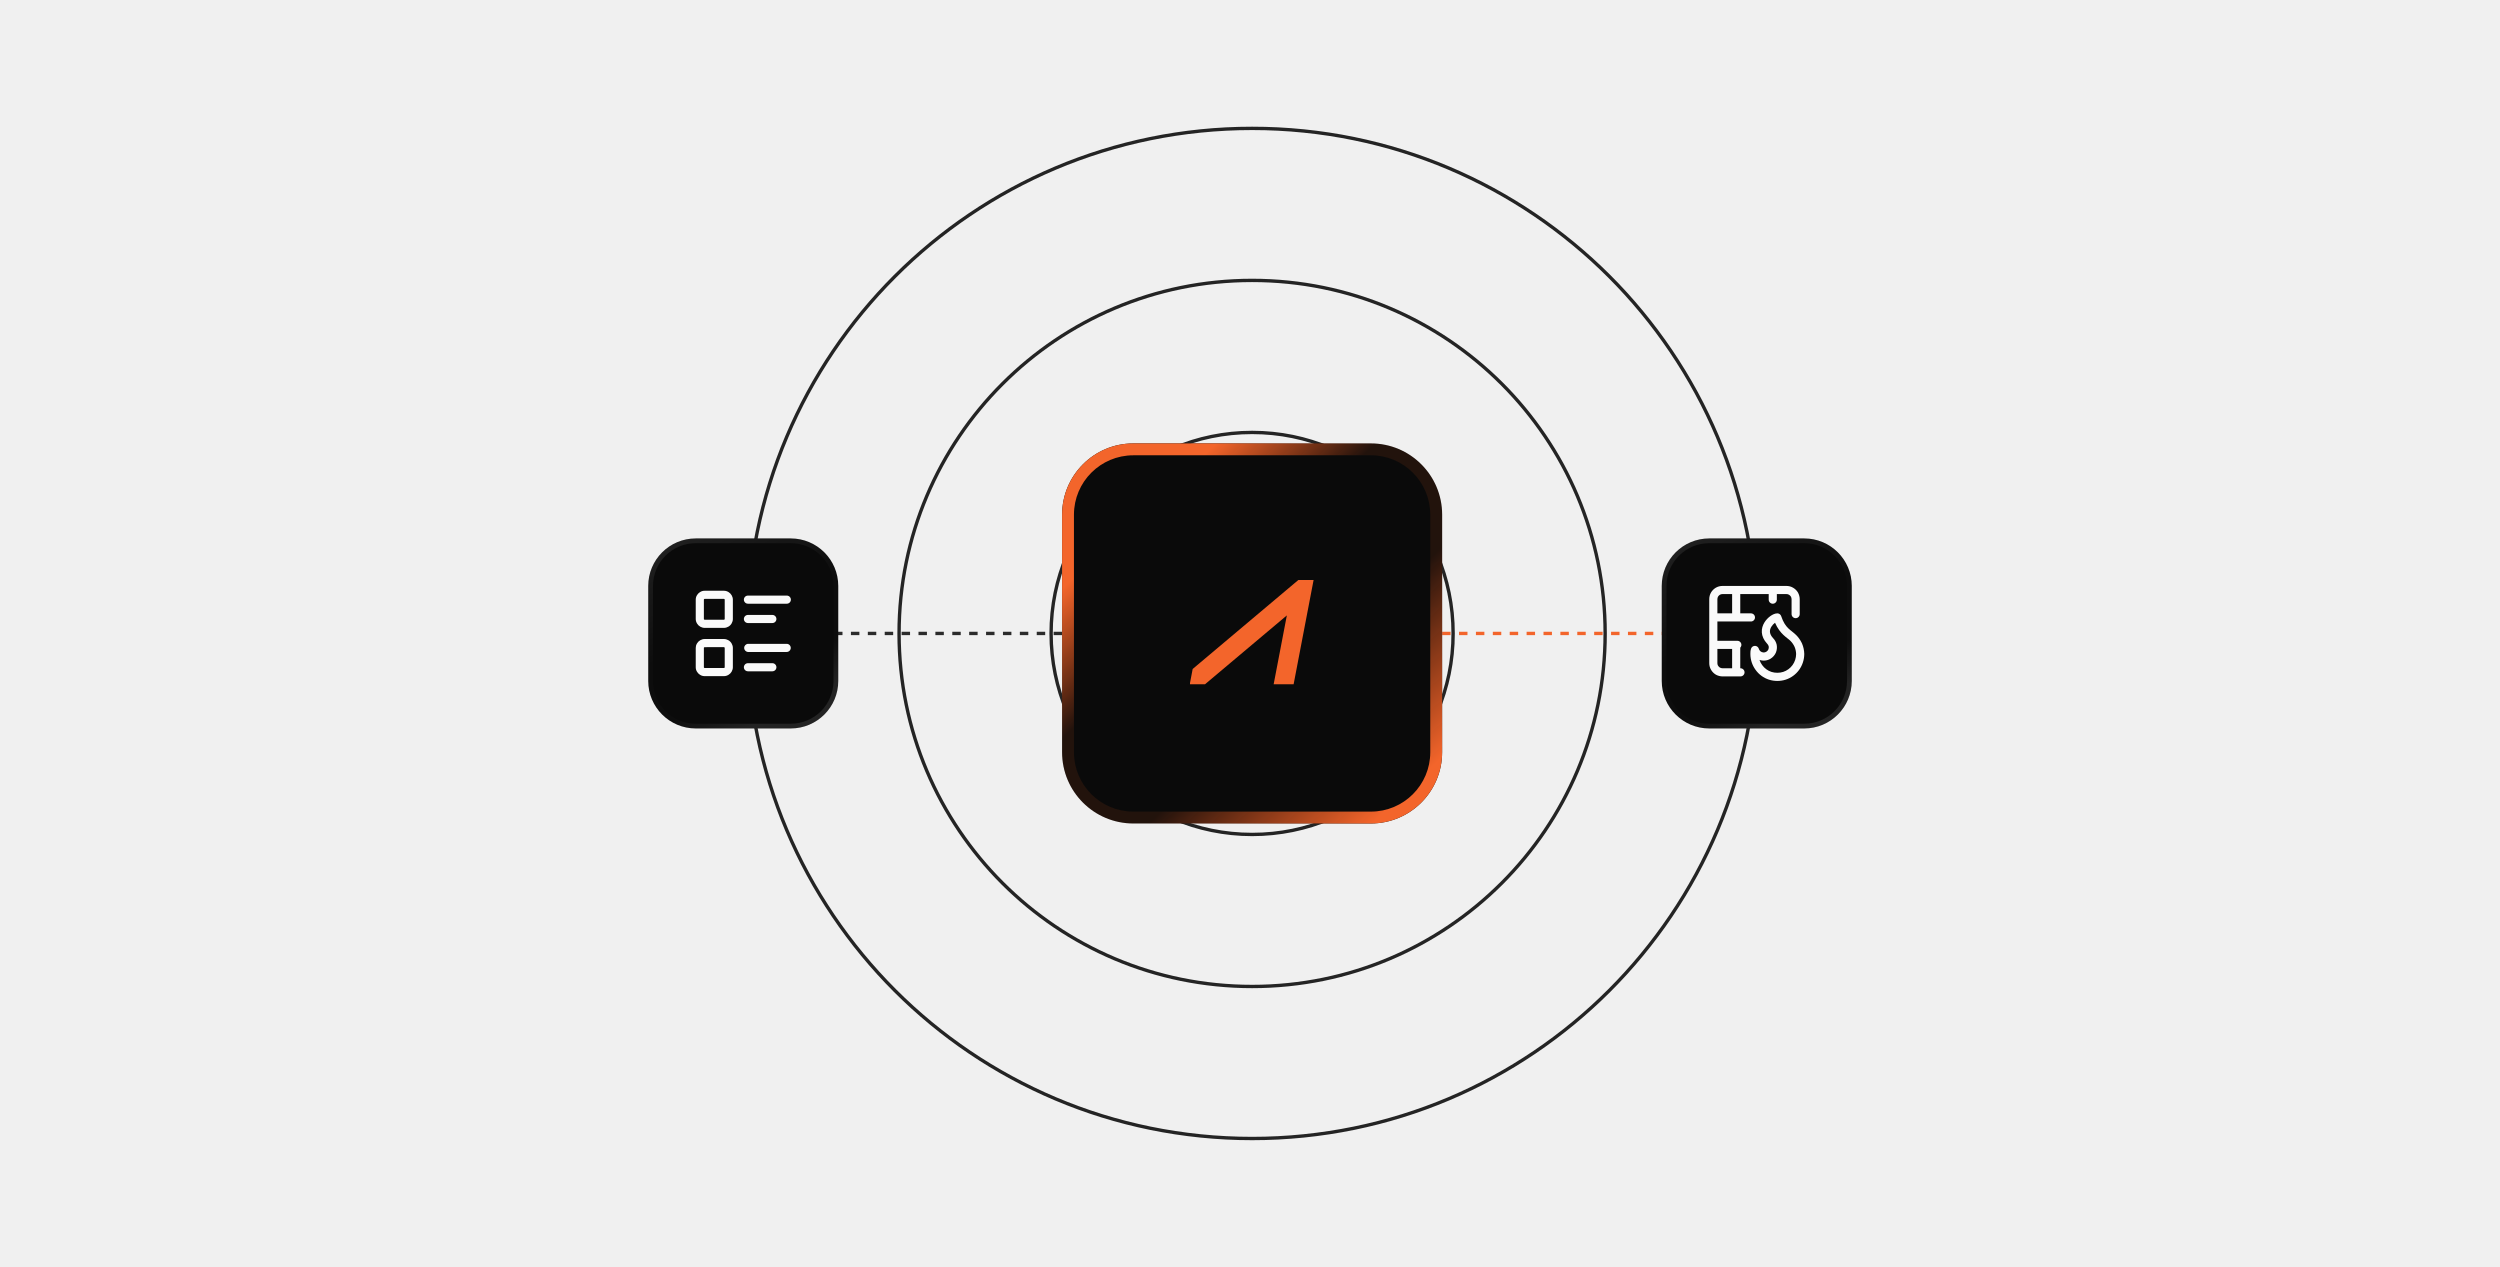
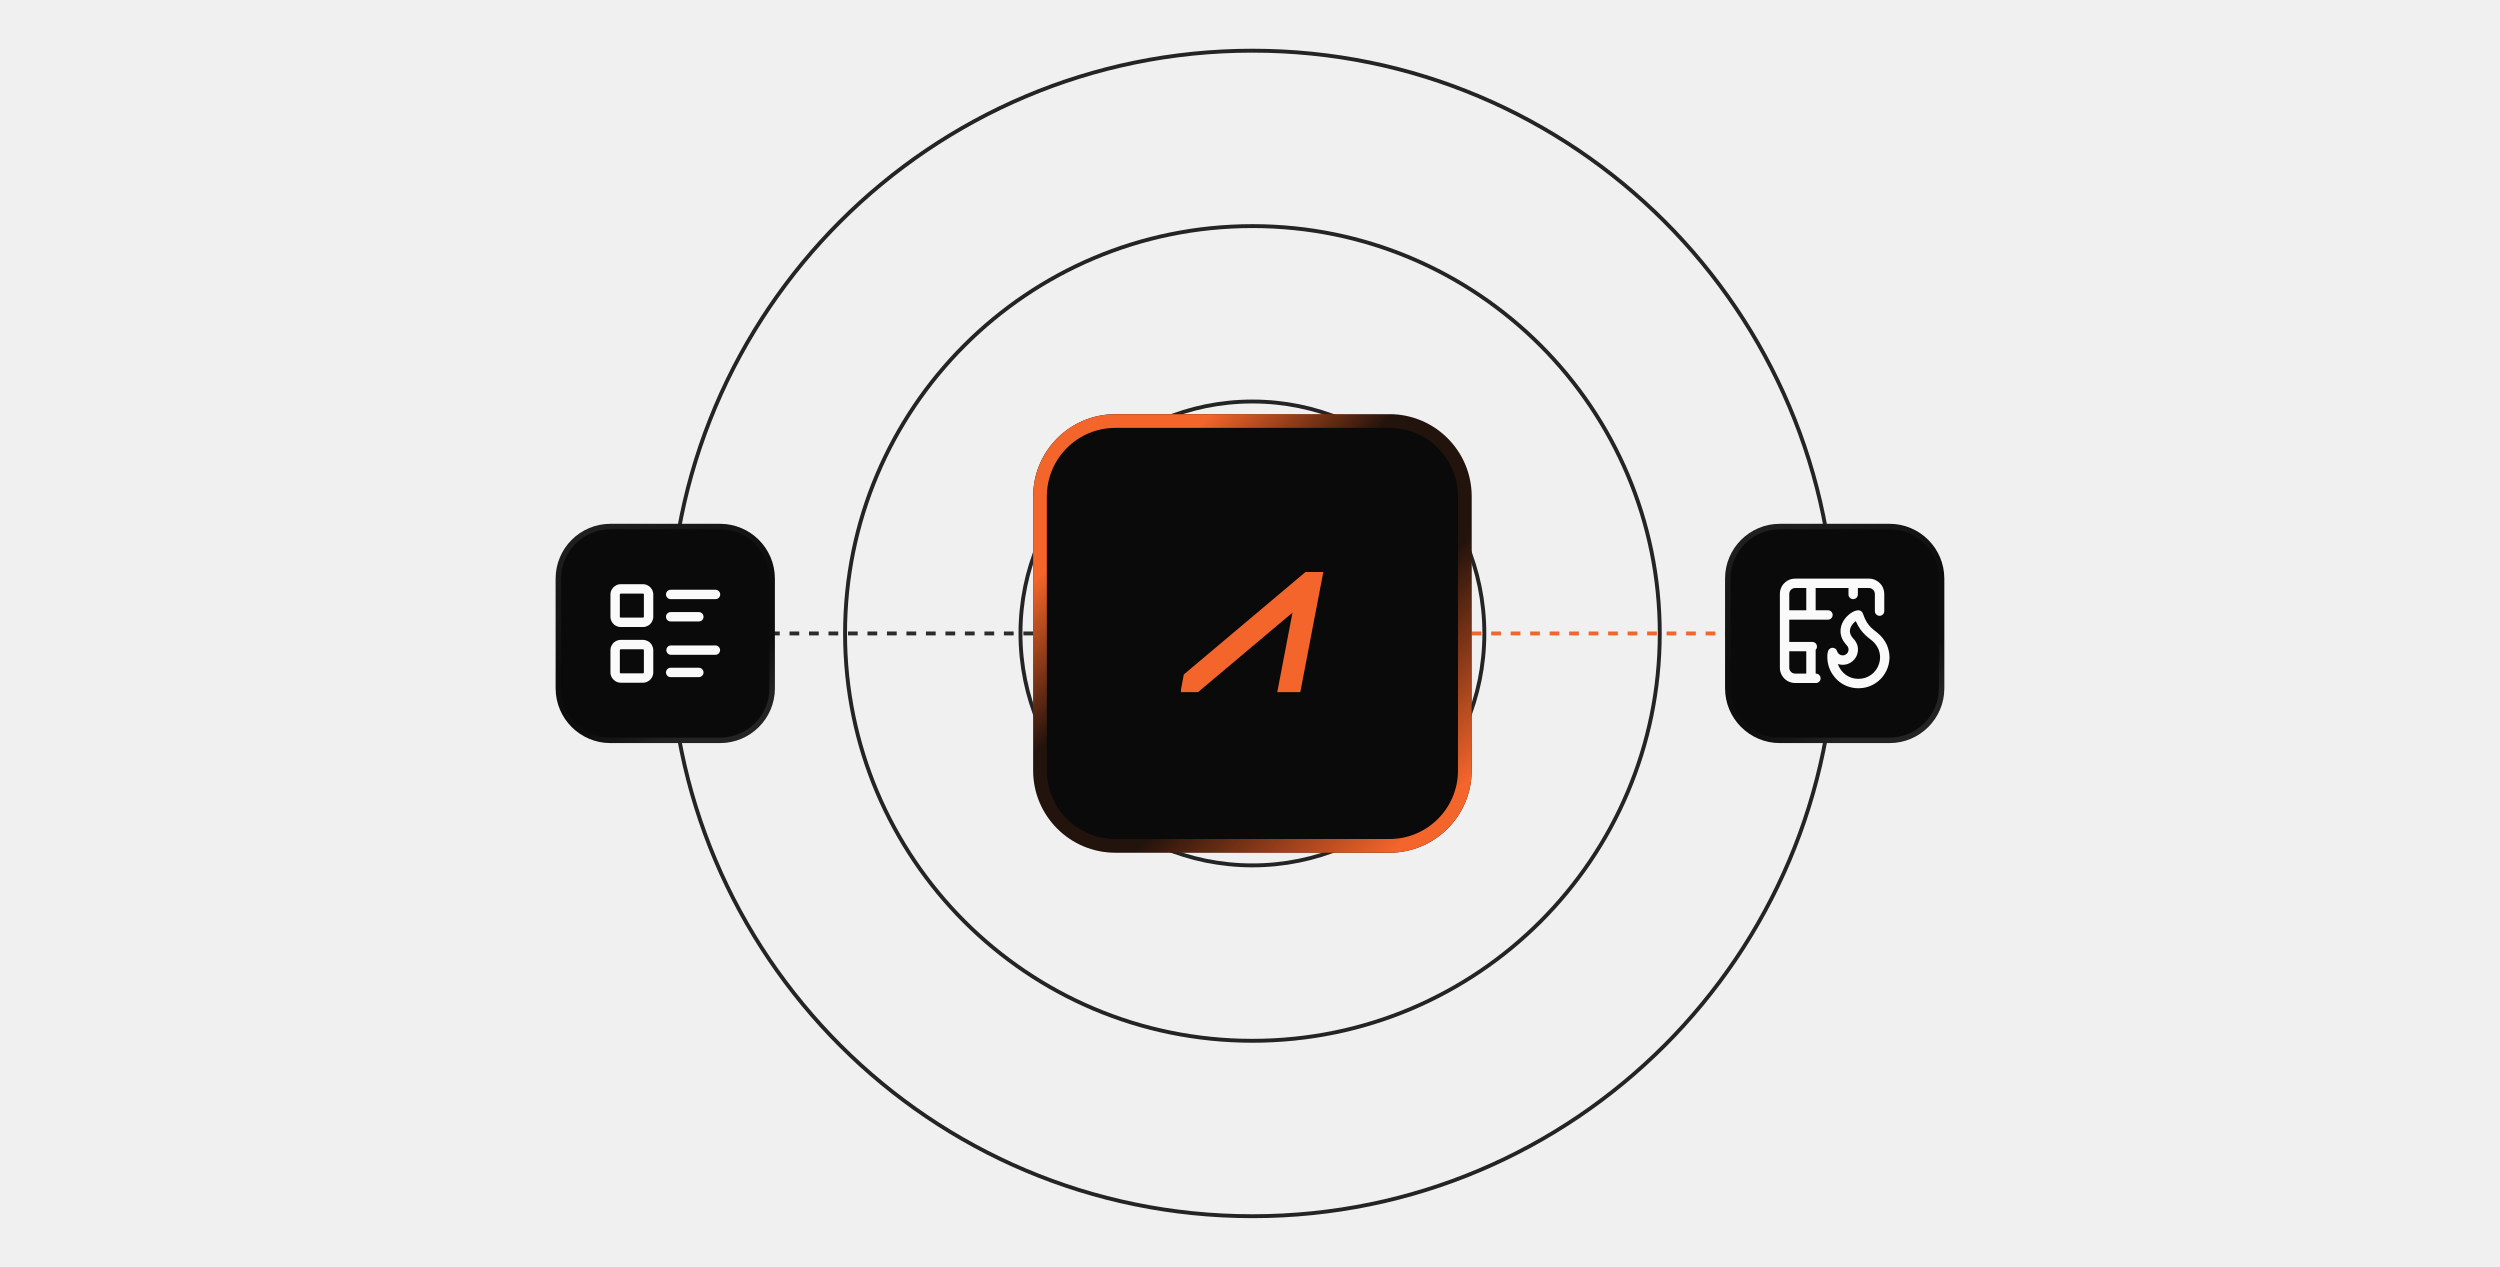
- <svg xmlns="http://www.w3.org/2000/svg" width="592" height="300" viewBox="-153.5 -30 592 300" fill="none">
+ <svg xmlns="http://www.w3.org/2000/svg" width="592" height="300" viewBox="-114.03 -10 513.07 260" fill="none">
  <g>
    <g>
      <circle cx="143" cy="120" r="119.6" stroke="#242424" stroke-width=".8" />
      <circle cx="143" cy="120" r="83.6" stroke="#242424" stroke-width=".8" />
      <circle cx="143" cy="120" r="47.6" stroke="#242424" stroke-width=".8" />
      <g filter="url(#filter0_d_1616_203)">
        <circle cx="143" cy="120" r="3" fill="#F3652B" />
      </g>
    </g>
    <g>
      <path d="M12 120h86" stroke="#2B2B2B" stroke-width=".8" stroke-dasharray="2 2" />
    </g>
    <g>
      <path d="M188 120h86" stroke="#F3652B" stroke-width=".8" stroke-dasharray="2 2" />
    </g>
    <g>
      <mask id="path-9-inside-1_1616_203" fill="white">
        <path d="M0 108.75c0-6.213 5.037-11.25 11.25-11.25h22.5c6.213 0 11.25 5.037 11.25 11.25v22.5c0 6.213-5.037 11.25-11.25 11.25h-22.5C5.037 142.5 0 137.463 0 131.25z" />
      </mask>
      <path d="M0 108.75c0-6.213 5.037-11.25 11.25-11.25h22.5c6.213 0 11.25 5.037 11.25 11.25v22.5c0 6.213-5.037 11.25-11.25 11.25h-22.5C5.037 142.5 0 137.463 0 131.25z" fill="#0A0A0A" />
      <path d="M11.25 97.5v1.125h22.5v-2.25h-22.5zM45 108.75h-1.125v22.5h2.25v-22.5zM33.75 142.5v-1.125h-22.5v2.25h22.5zM0 131.25h1.125v-22.5h-2.25v22.5zm11.25 11.25v-1.125c-5.592 0-10.125-4.533-10.125-10.125h-2.25c0 6.835 5.54 12.375 12.375 12.375zM45 131.25h-1.125c0 5.592-4.533 10.125-10.125 10.125v2.25c6.834 0 12.375-5.54 12.375-12.375zM33.75 97.5v1.125c5.592 0 10.125 4.533 10.125 10.125h2.25c0-6.835-5.54-12.375-12.375-12.375zm-22.5 0v-1.125c-6.835 0-12.375 5.54-12.375 12.375h2.25c0-5.592 4.533-10.125 10.125-10.125z" fill="url(#paint0_linear_1616_203)" fill-opacity=".1" mask="url(#path-9-inside-1_1616_203)" />
      <g>
        <path fill-rule="evenodd" clip-rule="evenodd" d="M17.935 121.319c.404 0 .757.131 1.025.278.34.184.618.462.802.802.147.268.28.621.28 1.025v4.58c0 .37-.116.733-.281 1.022l.001.002-.006.008-.013.027-.003-.001a2 2 0 0 1-.725.733l.002.003c-.01.006-.023.009-.03.016l-.027.016-.001-.003a2 2 0 0 1-1.024.283h-4.579c-.332 0-.752-.081-1.117-.336a2 2 0 0 1-.652-.656l-.002.002a1.96 1.96 0 0 1-.334-1.116v-4.58c0-.339.085-.694.281-1.025h-.003l.023-.033q.004-.013.01-.022h.002a2 2 0 0 1 .74-.73q.013-.01.027-.017v.003c.29-.166.654-.281 1.025-.281zm-4.579 1.93-.024.003q-.016.004-.027.01l-.015.008-.035.02a.1.1 0 0 0-.032.033l-.034.056-.008.014-.003.031v4.58l.002.024.001.012.042.065.032.034.06.037.016.003q.012.002.025.002h4.58l.031-.003.015-.007.056-.032a.1.1 0 0 0 .032-.034l.02-.033.007-.016q.006-.014.01-.029l.006-.021v-4.582q.001.015-.004-.013a.5.5 0 0 0-.039-.088.1.1 0 0 0-.032-.033.5.5 0 0 0-.09-.038c-.02-.007-.023-.005-.013-.005zq.007-.002 0 0m16.007 3.791a.964.964 0 1 1 0 1.927h-5.721a.964.964 0 1 1 0-1.927zm3.424-4.58a.965.965 0 0 1 .964.964.965.965 0 0 1-.964.964h-9.145a.965.965 0 0 1 0-1.928zm-14.852-12.568a2 2 0 0 1 1.024.281l.001-.003q.015.008.026.017l.03.015v.003c.301.179.55.429.724.733h.003l.008.018.011.016c.166.289.28.654.28 1.025v4.579c0 .403-.133.757-.28 1.025a2 2 0 0 1-.802.802c-.268.146-.622.28-1.025.28h-4.579c-.37 0-.736-.116-1.025-.281l-.016-.01-.018-.008v-.003a2 2 0 0 1-.733-.725l-.003.001-.014-.03q-.01-.012-.018-.026l.003-.001a2 2 0 0 1-.281-1.024v-4.579c0-.333.079-.752.334-1.117.164-.265.39-.488.654-.652a1.96 1.96 0 0 1 1.117-.336zm-4.604 1.928-.012.002q-.03.022-.064.042a.06.06 0 0 0-.032.032l-.04.063-.003.012-.002.026v4.579q0 .024.003.032l.008.014.034.057.032.032.035.019.015.008.027.01.024.006h4.58q-.016.001.012-.005a.5.5 0 0 0 .09-.038.1.1 0 0 0 .032-.032 1 1 0 0 0 .039-.09q.005-.029.004-.013v-4.579l-.006-.024-.018-.042-.019-.035a.07.07 0 0 0-.032-.032l-.056-.034-.015-.008a.1.1 0 0 0-.032-.003h-4.579zm16.032 3.793a.964.964 0 1 1 0 1.927h-5.721a.964.964 0 1 1 0-1.927zm3.424-4.58a.964.964 0 1 1 0 1.927h-9.145a.964.964 0 1 1 0-1.927z" fill="#FAFAFA" />
      </g>
    </g>
    <g>
      <mask id="path-12-inside-2_1616_203" fill="white">
        <path d="M98 91.875C98 82.555 105.555 75 114.875 75h56.25C180.445 75 188 82.555 188 91.875v56.25c0 9.32-7.555 16.875-16.875 16.875h-56.25C105.555 165 98 157.445 98 148.125z" />
      </mask>
      <path d="M98 91.875C98 82.555 105.555 75 114.875 75h56.25C180.445 75 188 82.555 188 91.875v56.25c0 9.32-7.555 16.875-16.875 16.875h-56.25C105.555 165 98 157.445 98 148.125z" fill="#0A0A0A" />
      <path d="M114.875 75v2.813h56.25v-5.625h-56.25zM188 91.875h-2.812v56.25h5.624v-56.25zM171.125 165v-2.812h-56.25v5.624h56.25zM98 148.125h2.812v-56.25h-5.624v56.25zM114.875 165v-2.812c-7.767 0-14.063-6.296-14.063-14.063h-5.624c0 10.873 8.814 19.687 19.687 19.687zM188 148.125h-2.812c0 7.767-6.296 14.063-14.063 14.063v5.624c10.873 0 19.687-8.814 19.687-19.687zM171.125 75v2.813c7.767 0 14.063 6.296 14.063 14.062h5.624c0-10.873-8.814-19.687-19.687-19.687zm-56.25 0v-2.812c-10.873 0-19.687 8.814-19.687 19.687h5.624c0-7.766 6.296-14.062 14.063-14.062z" fill="url(#paint1_linear_1616_203)" mask="url(#path-12-inside-2_1616_203)" />
      <g>
        <g clip-path="url(#clip0_1616_203)">
          <g>
            <mask id="mask0_1616_203" style="mask-type:luminance" maskUnits="userSpaceOnUse" x="128" y="107" width="30" height="26">
              <g>
                <path d="M157.766 107.344h-29.532v25.312h29.532z" fill="white" />
              </g>
            </mask>
            <g mask="url(#mask0_1616_203)">
              <g>
                <path fill-rule="evenodd" clip-rule="evenodd" d="m153.95 107.344-25.025 21.068-.691 3.627h3.606l19.385-16.312-3.124 16.312h4.728l4.731-24.695z" fill="#F3652B" />
              </g>
            </g>
          </g>
        </g>
      </g>
    </g>
    <g>
      <mask id="path-16-inside-3_1616_203" fill="white">
        <path d="M240 108.75c0-6.213 5.037-11.25 11.25-11.25h22.5c6.213 0 11.25 5.037 11.25 11.25v22.5c0 6.213-5.037 11.25-11.25 11.25h-22.5c-6.213 0-11.25-5.037-11.25-11.25z" />
      </mask>
      <path d="M240 108.75c0-6.213 5.037-11.25 11.25-11.25h22.5c6.213 0 11.25 5.037 11.25 11.25v22.5c0 6.213-5.037 11.25-11.25 11.25h-22.5c-6.213 0-11.25-5.037-11.25-11.25z" fill="#0A0A0A" />
      <path d="M251.25 97.5v1.125h22.5v-2.25h-22.5zM285 108.75h-1.125v22.5h2.25v-22.5zm-11.25 33.75v-1.125h-22.5v2.25h22.5zM240 131.25h1.125v-22.5h-2.25v22.5zm11.25 11.25v-1.125c-5.592 0-10.125-4.533-10.125-10.125h-2.25c0 6.835 5.54 12.375 12.375 12.375zM285 131.25h-1.125c0 5.592-4.533 10.125-10.125 10.125v2.25c6.835 0 12.375-5.54 12.375-12.375zM273.75 97.5v1.125c5.592 0 10.125 4.533 10.125 10.125h2.25c0-6.835-5.54-12.375-12.375-12.375zm-22.5 0v-1.125c-6.835 0-12.375 5.54-12.375 12.375h2.25c0-5.592 4.533-10.125 10.125-10.125z" fill="url(#paint2_linear_1616_203)" fill-opacity=".1" mask="url(#path-16-inside-3_1616_203)" />
      <g>
        <path fill-rule="evenodd" clip-rule="evenodd" d="M267.522 115.255c.35.056.646.302.761.644.997 2.961 2.271 3.206 3.56 4.495a6.8 6.8 0 0 1 1.257 1.746l.132.278.011.025c.318.769.487 1.579.506 2.405v.021a6.45 6.45 0 0 1-1.21 3.746l-.001.002a6.37 6.37 0 0 1-3.2 2.33l-.008.003a6.6 6.6 0 0 1-3.915 0l-.013-.003a6.27 6.27 0 0 1-3.192-2.339 6.36 6.36 0 0 1-1.22-3.739c0-.299-.009-.783.166-1.283l.061-.14a.966.966 0 0 1 1.771.176c.059.192.153.358.268.485l.122.112.037.033c.161.136.393.231.663.25l.003.002c.226.016.477-.047.678-.169.235-.148.4-.339.49-.545.098-.238.122-.487.081-.726a1.3 1.3 0 0 0-.36-.629l-.045-.046c-.773-.841-1.166-1.741-1.225-2.641-.058-.888.214-1.686.603-2.328a5.3 5.3 0 0 1 1.414-1.527c.255-.183.522-.338.783-.45.249-.106.554-.2.869-.2zm-.696 2.214a3.4 3.4 0 0 0-.874.947c-.234.386-.354.796-.328 1.207.027.399.197.894.716 1.458.439.434.745.988.878 1.586l.006.035a3.23 3.23 0 0 1-.204 1.852l-.005.014a3.2 3.2 0 0 1-1.24 1.41l-.01.006a3.1 3.1 0 0 1-2.62.281c.145.434.357.846.629 1.214l.011.016a4.35 4.35 0 0 0 2.197 1.612 4.7 4.7 0 0 0 2.771.001 4.43 4.43 0 0 0 2.222-1.621 4.52 4.52 0 0 0 .846-2.618 4.7 4.7 0 0 0-.354-1.67 4.9 4.9 0 0 0-.987-1.44c-.779-.78-2.458-1.549-3.654-4.29m2.714-8.718c.547 0 1.092.136 1.572.426l-.002.001c.417.241.765.566 1.027.947l.11.17.027.048c.231.442.4.965.4 1.54v3.536a.964.964 0 1 1-1.928 0v-3.536a1.4 1.4 0 0 0-.168-.616 1.24 1.24 0 0 0-.44-.425l-.018-.012a1.1 1.1 0 0 0-.58-.152h-2.283v1.319a.963.963 0 0 1-1.927 0v-1.319h-6.736v4.565h2.525a.963.963 0 0 1 0 1.927h-7.941v4.566h4.727a.962.962 0 0 1 .689 1.633v4.876h.05a.964.964 0 0 1 0 1.929h-4.261a3.3 3.3 0 0 1-1.539-.4l-.049-.028a3.2 3.2 0 0 1-1.117-1.136 3.04 3.04 0 0 1-.427-1.57v-15.157c0-.551.138-1.086.416-1.57l.01-.018c.273-.458.66-.845 1.118-1.118l.018-.01a3.13 3.13 0 0 1 1.57-.416zm-16.362 18.289c0 .167.032.32.088.453l.065.127.011.018c.104.183.252.332.426.44q.333.168.615.167h2.284v-4.582h-3.489zm1.205-16.362q-.326 0-.609.16a1.34 1.34 0 0 0-.434.434q-.161.284-.162.611v3.36h3.489v-4.565z" fill="#FAFAFA" />
      </g>
    </g>
  </g>
  <defs>
    <filter id="filter0_d_1616_203" x="130" y="107" width="26" height="26" filterUnits="userSpaceOnUse" color-interpolation-filters="sRGB">
      <feFlood flood-opacity="0" result="BackgroundImageFix" />
      <feColorMatrix in="SourceAlpha" type="matrix" values="0 0 0 0 0 0 0 0 0 0 0 0 0 0 0 0 0 0 127 0" result="hardAlpha" />
      <feOffset />
      <feGaussianBlur stdDeviation="5" />
      <feColorMatrix type="matrix" values="0 0 0 0 0.953 0 0 0 0 0.396 0 0 0 0 0.169 0 0 0 0.9 0" />
      <feBlend mode="normal" in2="BackgroundImageFix" result="effect1_dropShadow_1616_203" />
      <feBlend mode="normal" in="SourceGraphic" in2="effect1_dropShadow_1616_203" result="shape" />
    </filter>
    <linearGradient id="paint0_linear_1616_203" x1="0" y1="97.5" x2="22.5" y2="142.5" gradientUnits="userSpaceOnUse">
      <stop stop-color="white" />
      <stop offset=".548" stop-color="white" stop-opacity=".1" />
      <stop offset=".817" stop-color="white" stop-opacity=".1" />
      <stop offset="1" stop-color="white" />
    </linearGradient>
    <linearGradient id="paint1_linear_1616_203" x1="116.633" y1="91.875" x2="178.859" y2="157.969" gradientUnits="userSpaceOnUse">
      <stop stop-color="#F3652B" />
      <stop offset=".285" stop-color="#FE601F" stop-opacity=".1" />
      <stop offset=".6" stop-color="#FE601F" stop-opacity=".1" />
      <stop offset="1" stop-color="#F3652B" />
    </linearGradient>
    <linearGradient id="paint2_linear_1616_203" x1="240" y1="97.5" x2="262.5" y2="142.5" gradientUnits="userSpaceOnUse">
      <stop stop-color="white" />
      <stop offset=".548" stop-color="white" stop-opacity=".1" />
      <stop offset=".817" stop-color="white" stop-opacity=".1" />
      <stop offset="1" stop-color="white" />
    </linearGradient>
    <clipPath id="clip0_1616_203">
      <rect width="29.531" height="25.313" fill="white" transform="translate(128.234 107.344)" />
    </clipPath>
  </defs>
</svg>
